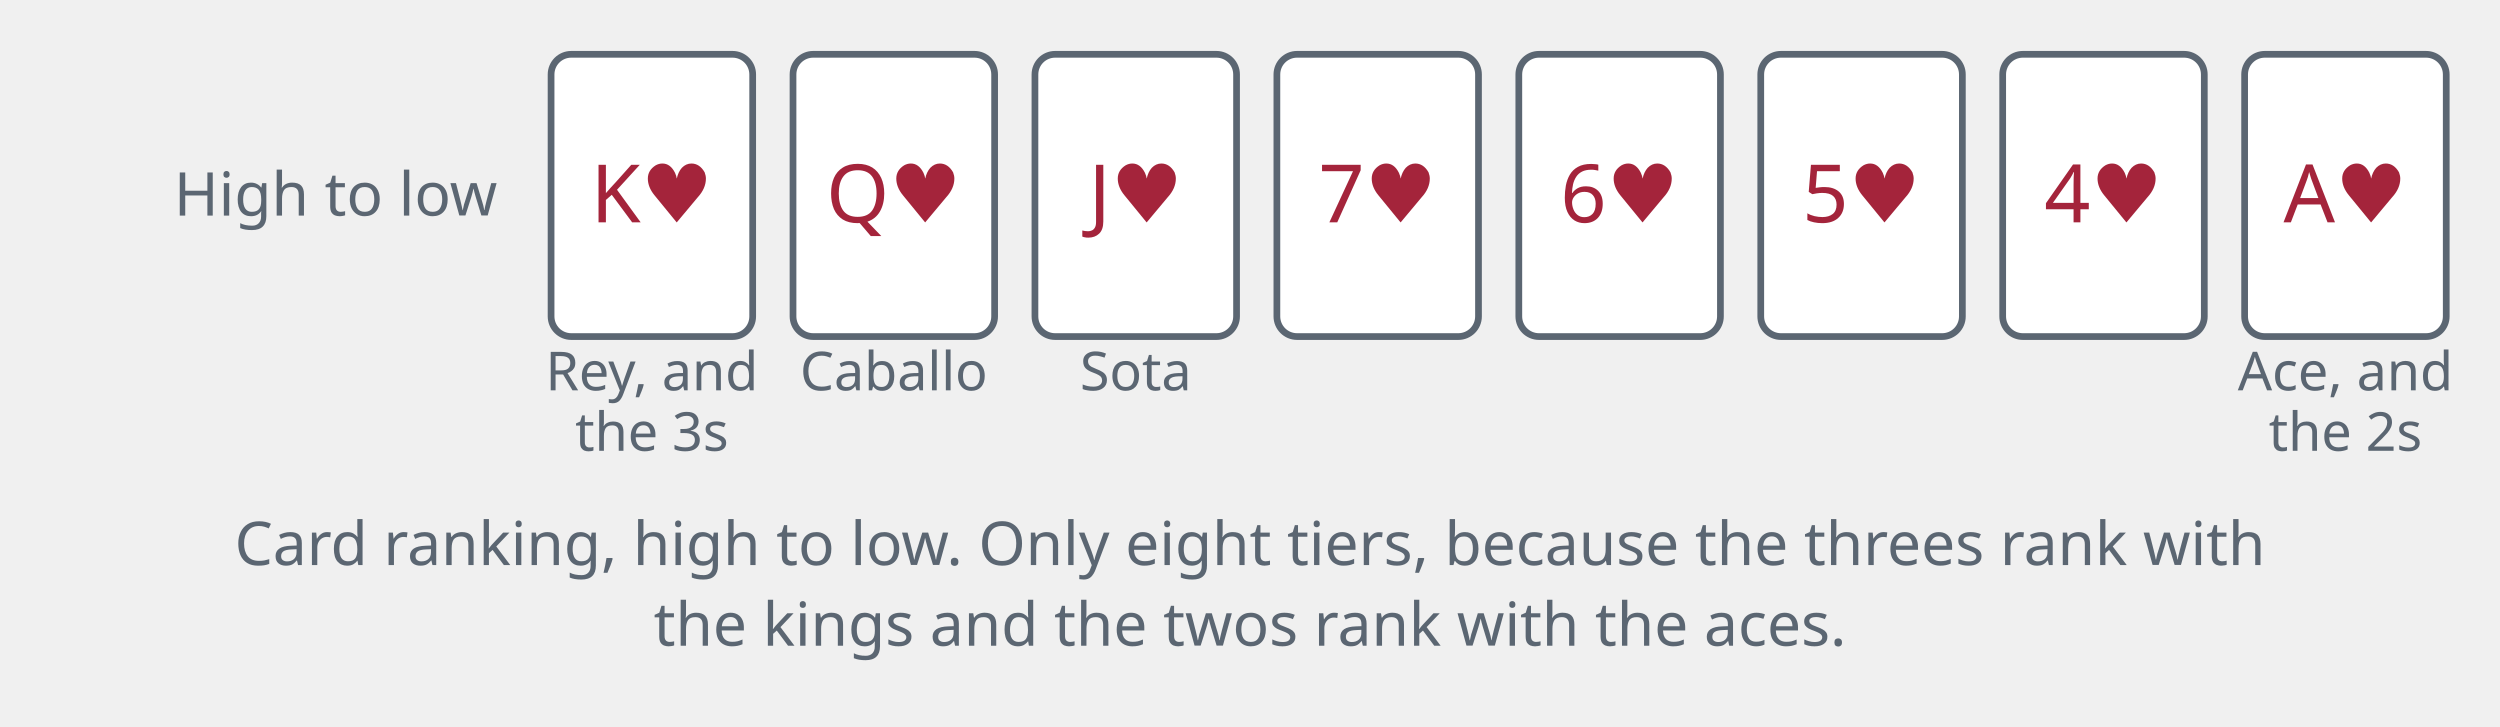
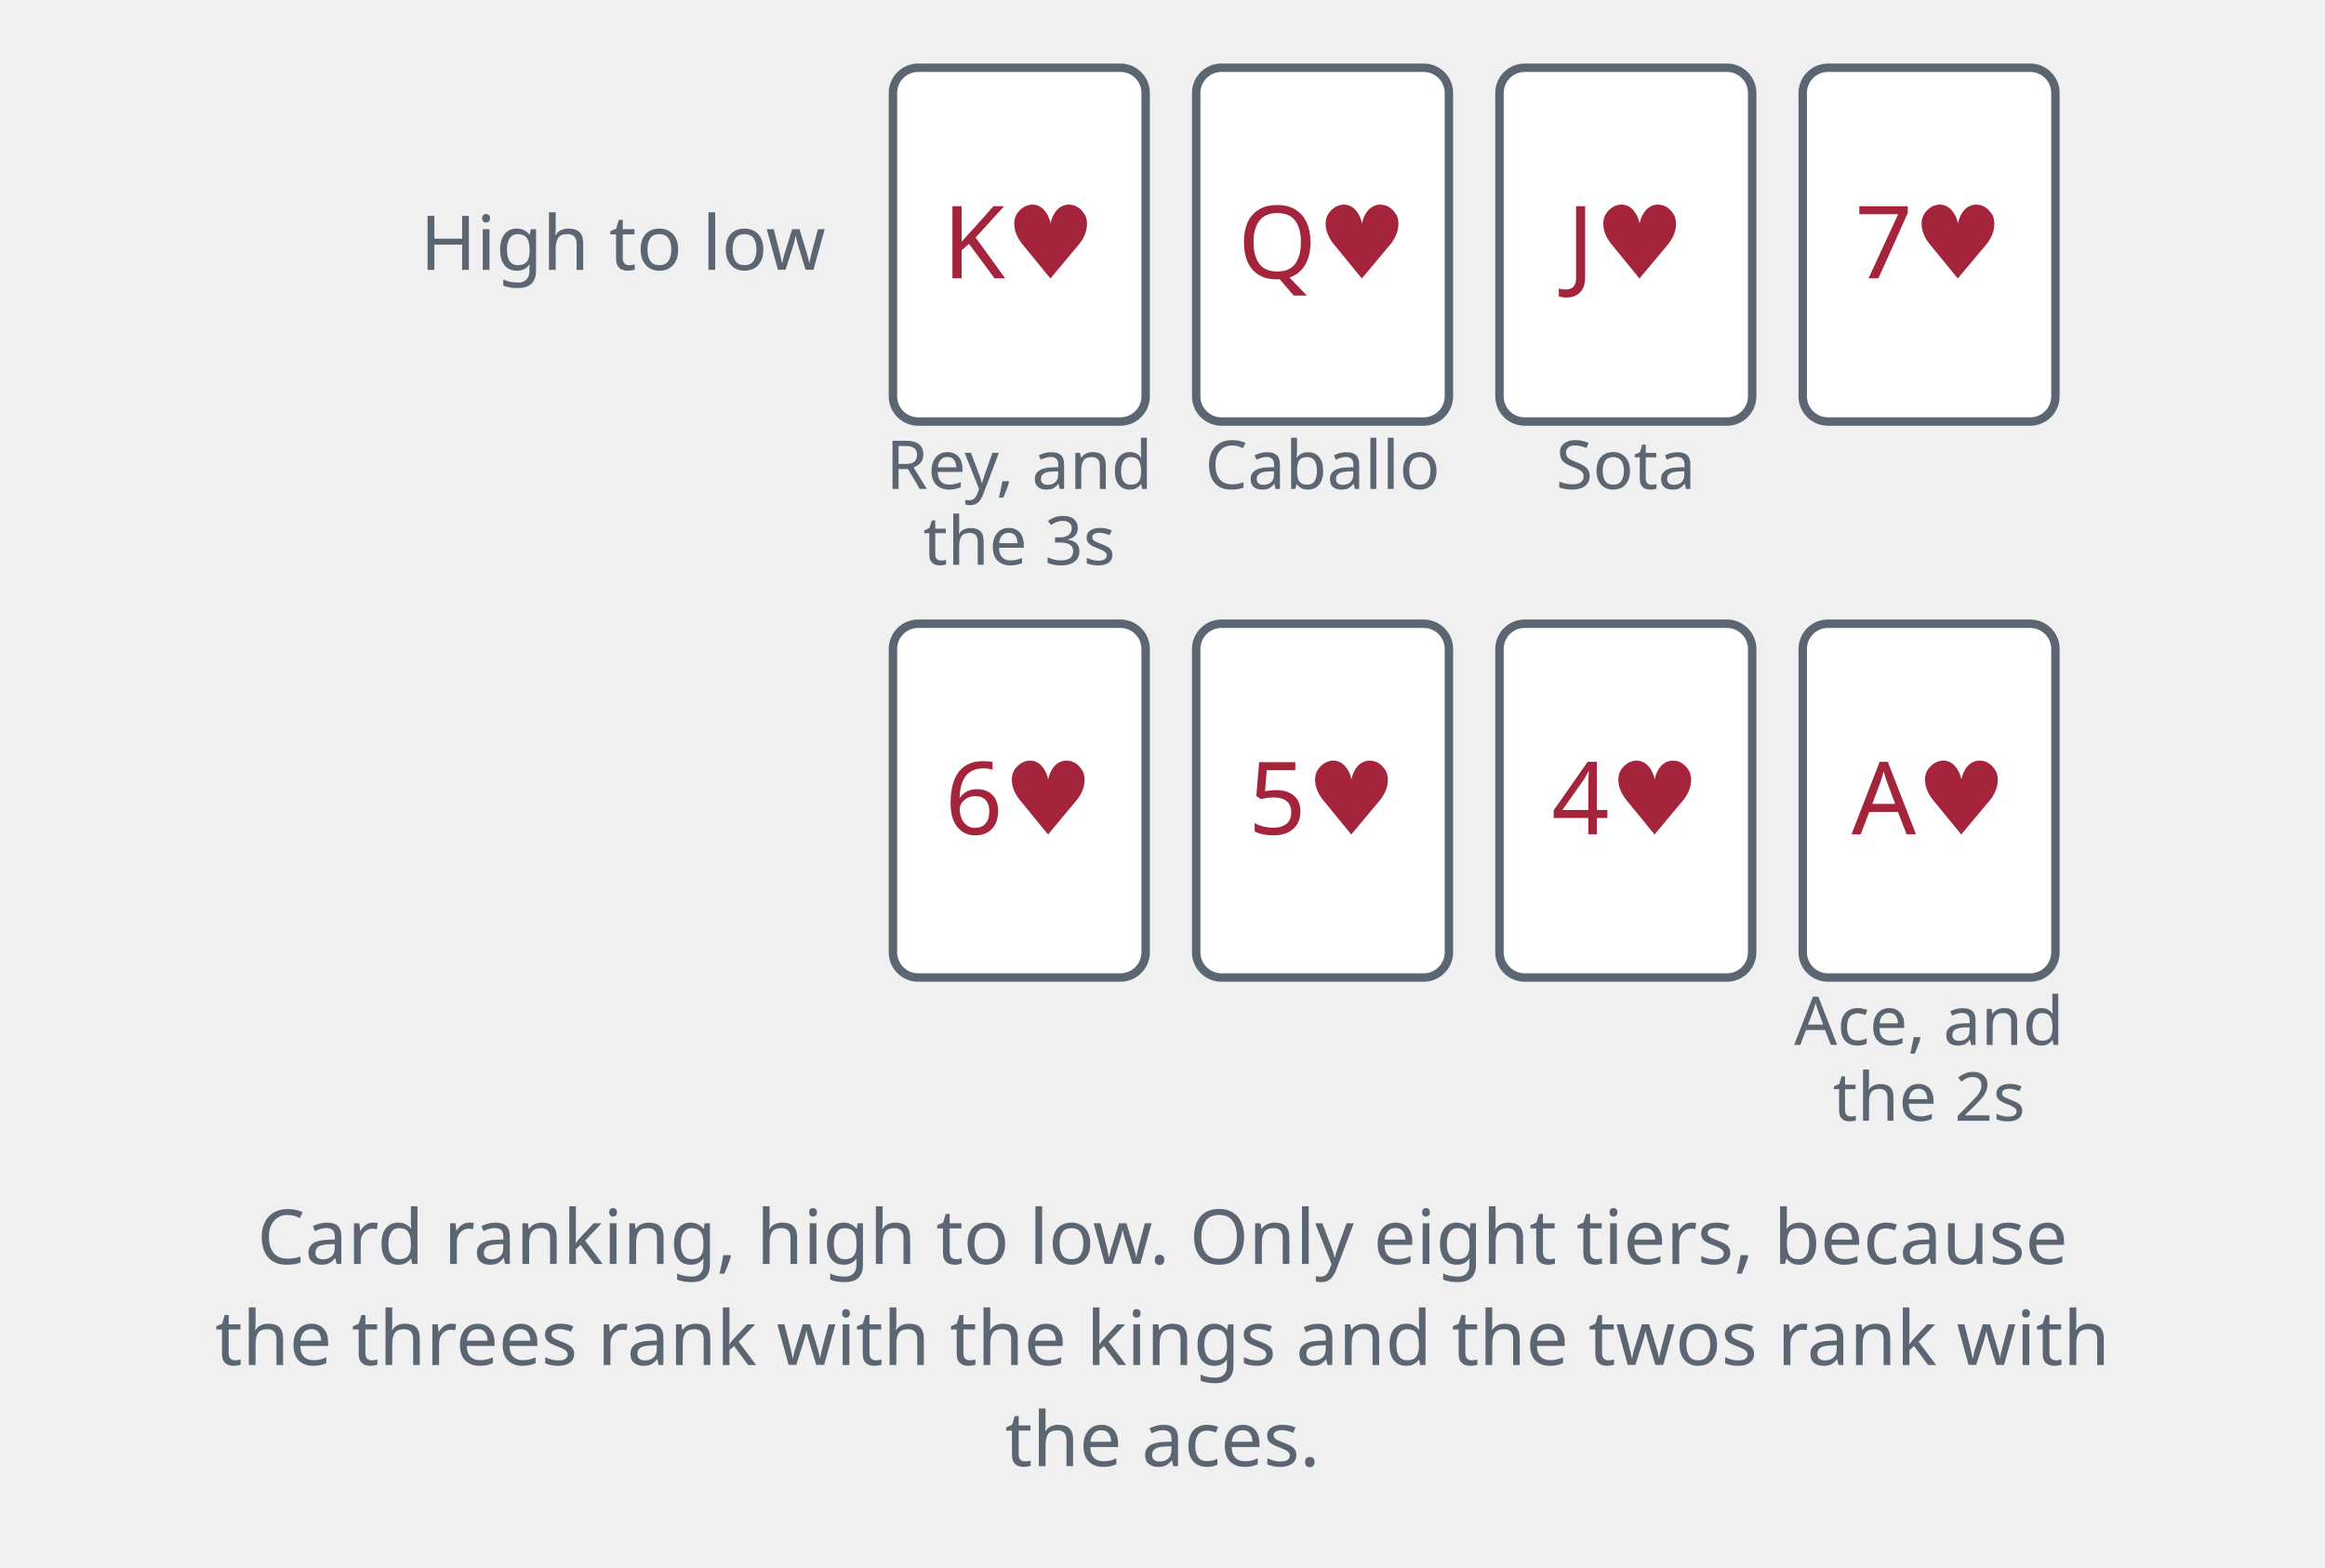
- <svg xmlns="http://www.w3.org/2000/svg" viewBox="0 0 372 108" width="595" height="173" role="img" aria-label="Mus: Card ranking, high to low. Only eight tiers, because the threes rank with the kings and the twos rank with the aces.">
-   <rect x="82.0" y="8.0" width="30" height="42" rx="3" fill="#ffffff" stroke="#5b6672" stroke-width="1" />
-   <text x="97.0" y="33.0" text-anchor="middle" font-family="system-ui, sans-serif" font-size="12" fill="#a4243b">K♥</text>
-   <text x="97.0" y="58.0" text-anchor="middle" font-family="system-ui, sans-serif" font-size="8" fill="#5b6672">Rey, and</text>
-   <text x="97.0" y="67.0" text-anchor="middle" font-family="system-ui, sans-serif" font-size="8" fill="#5b6672">the 3s</text>
-   <rect x="118.0" y="8.0" width="30" height="42" rx="3" fill="#ffffff" stroke="#5b6672" stroke-width="1" />
-   <text x="133.0" y="33.0" text-anchor="middle" font-family="system-ui, sans-serif" font-size="12" fill="#a4243b">Q♥</text>
-   <text x="133.0" y="58.0" text-anchor="middle" font-family="system-ui, sans-serif" font-size="8" fill="#5b6672">Caballo</text>
-   <rect x="154.0" y="8.0" width="30" height="42" rx="3" fill="#ffffff" stroke="#5b6672" stroke-width="1" />
-   <text x="169.0" y="33.0" text-anchor="middle" font-family="system-ui, sans-serif" font-size="12" fill="#a4243b">J♥</text>
-   <text x="169.0" y="58.0" text-anchor="middle" font-family="system-ui, sans-serif" font-size="8" fill="#5b6672">Sota</text>
-   <rect x="190.0" y="8.0" width="30" height="42" rx="3" fill="#ffffff" stroke="#5b6672" stroke-width="1" />
-   <text x="205.0" y="33.0" text-anchor="middle" font-family="system-ui, sans-serif" font-size="12" fill="#a4243b">7♥</text>
-   <rect x="226.0" y="8.0" width="30" height="42" rx="3" fill="#ffffff" stroke="#5b6672" stroke-width="1" />
-   <text x="241.0" y="33.0" text-anchor="middle" font-family="system-ui, sans-serif" font-size="12" fill="#a4243b">6♥</text>
-   <rect x="262.0" y="8.0" width="30" height="42" rx="3" fill="#ffffff" stroke="#5b6672" stroke-width="1" />
-   <text x="277.0" y="33.0" text-anchor="middle" font-family="system-ui, sans-serif" font-size="12" fill="#a4243b">5♥</text>
-   <rect x="298.0" y="8.0" width="30" height="42" rx="3" fill="#ffffff" stroke="#5b6672" stroke-width="1" />
-   <text x="313.0" y="33.0" text-anchor="middle" font-family="system-ui, sans-serif" font-size="12" fill="#a4243b">4♥</text>
-   <rect x="334.0" y="8.0" width="30" height="42" rx="3" fill="#ffffff" stroke="#5b6672" stroke-width="1" />
-   <text x="349.0" y="33.0" text-anchor="middle" font-family="system-ui, sans-serif" font-size="12" fill="#a4243b">A♥</text>
-   <text x="349.0" y="58.0" text-anchor="middle" font-family="system-ui, sans-serif" font-size="8" fill="#5b6672">Ace, and</text>
-   <text x="349.0" y="67.0" text-anchor="middle" font-family="system-ui, sans-serif" font-size="8" fill="#5b6672">the 2s</text>
-   <text x="74.0" y="32.0" text-anchor="end" font-family="system-ui, sans-serif" font-size="9" fill="#5b6672">High to low</text>
-   <text x="186.0" y="84.0" text-anchor="middle" font-family="system-ui, sans-serif" font-size="9" fill="#5b6672">Card ranking, high to low. Only eight tiers, because the threes rank with</text>
-   <text x="186.0" y="96.0" text-anchor="middle" font-family="system-ui, sans-serif" font-size="9" fill="#5b6672">the kings and the twos rank with the aces.</text>
+ <svg xmlns="http://www.w3.org/2000/svg" viewBox="0 0 276 186" width="442" height="298" role="img" aria-label="Mus: Card ranking, high to low. Only eight tiers, because the threes rank with the kings and the twos rank with the aces.">
+   <rect x="106.0" y="8.0" width="30" height="42" rx="3" fill="#ffffff" stroke="#5b6672" stroke-width="1" />
+   <text x="121.0" y="33.0" text-anchor="middle" font-family="system-ui, sans-serif" font-size="12" fill="#a4243b">K♥</text>
+   <text x="121.0" y="58.0" text-anchor="middle" font-family="system-ui, sans-serif" font-size="8" fill="#5b6672">Rey, and</text>
+   <text x="121.0" y="67.0" text-anchor="middle" font-family="system-ui, sans-serif" font-size="8" fill="#5b6672">the 3s</text>
+   <rect x="142.0" y="8.0" width="30" height="42" rx="3" fill="#ffffff" stroke="#5b6672" stroke-width="1" />
+   <text x="157.0" y="33.0" text-anchor="middle" font-family="system-ui, sans-serif" font-size="12" fill="#a4243b">Q♥</text>
+   <text x="157.0" y="58.0" text-anchor="middle" font-family="system-ui, sans-serif" font-size="8" fill="#5b6672">Caballo</text>
+   <rect x="178.0" y="8.0" width="30" height="42" rx="3" fill="#ffffff" stroke="#5b6672" stroke-width="1" />
+   <text x="193.0" y="33.0" text-anchor="middle" font-family="system-ui, sans-serif" font-size="12" fill="#a4243b">J♥</text>
+   <text x="193.0" y="58.0" text-anchor="middle" font-family="system-ui, sans-serif" font-size="8" fill="#5b6672">Sota</text>
+   <rect x="214.0" y="8.0" width="30" height="42" rx="3" fill="#ffffff" stroke="#5b6672" stroke-width="1" />
+   <text x="229.0" y="33.0" text-anchor="middle" font-family="system-ui, sans-serif" font-size="12" fill="#a4243b">7♥</text>
+   <rect x="106.0" y="74.0" width="30" height="42" rx="3" fill="#ffffff" stroke="#5b6672" stroke-width="1" />
+   <text x="121.0" y="99.0" text-anchor="middle" font-family="system-ui, sans-serif" font-size="12" fill="#a4243b">6♥</text>
+   <rect x="142.0" y="74.0" width="30" height="42" rx="3" fill="#ffffff" stroke="#5b6672" stroke-width="1" />
+   <text x="157.0" y="99.0" text-anchor="middle" font-family="system-ui, sans-serif" font-size="12" fill="#a4243b">5♥</text>
+   <rect x="178.0" y="74.0" width="30" height="42" rx="3" fill="#ffffff" stroke="#5b6672" stroke-width="1" />
+   <text x="193.0" y="99.0" text-anchor="middle" font-family="system-ui, sans-serif" font-size="12" fill="#a4243b">4♥</text>
+   <rect x="214.0" y="74.0" width="30" height="42" rx="3" fill="#ffffff" stroke="#5b6672" stroke-width="1" />
+   <text x="229.0" y="99.0" text-anchor="middle" font-family="system-ui, sans-serif" font-size="12" fill="#a4243b">A♥</text>
+   <text x="229.0" y="124.0" text-anchor="middle" font-family="system-ui, sans-serif" font-size="8" fill="#5b6672">Ace, and</text>
+   <text x="229.0" y="133.0" text-anchor="middle" font-family="system-ui, sans-serif" font-size="8" fill="#5b6672">the 2s</text>
+   <text x="98.0" y="32.0" text-anchor="end" font-family="system-ui, sans-serif" font-size="9" fill="#5b6672">High to low</text>
+   <text x="138.0" y="150.0" text-anchor="middle" font-family="system-ui, sans-serif" font-size="9" fill="#5b6672">Card ranking, high to low. Only eight tiers, because</text>
+   <text x="138.0" y="162.0" text-anchor="middle" font-family="system-ui, sans-serif" font-size="9" fill="#5b6672">the threes rank with the kings and the twos rank with</text>
+   <text x="138.0" y="174.0" text-anchor="middle" font-family="system-ui, sans-serif" font-size="9" fill="#5b6672">the aces.</text>
</svg>
